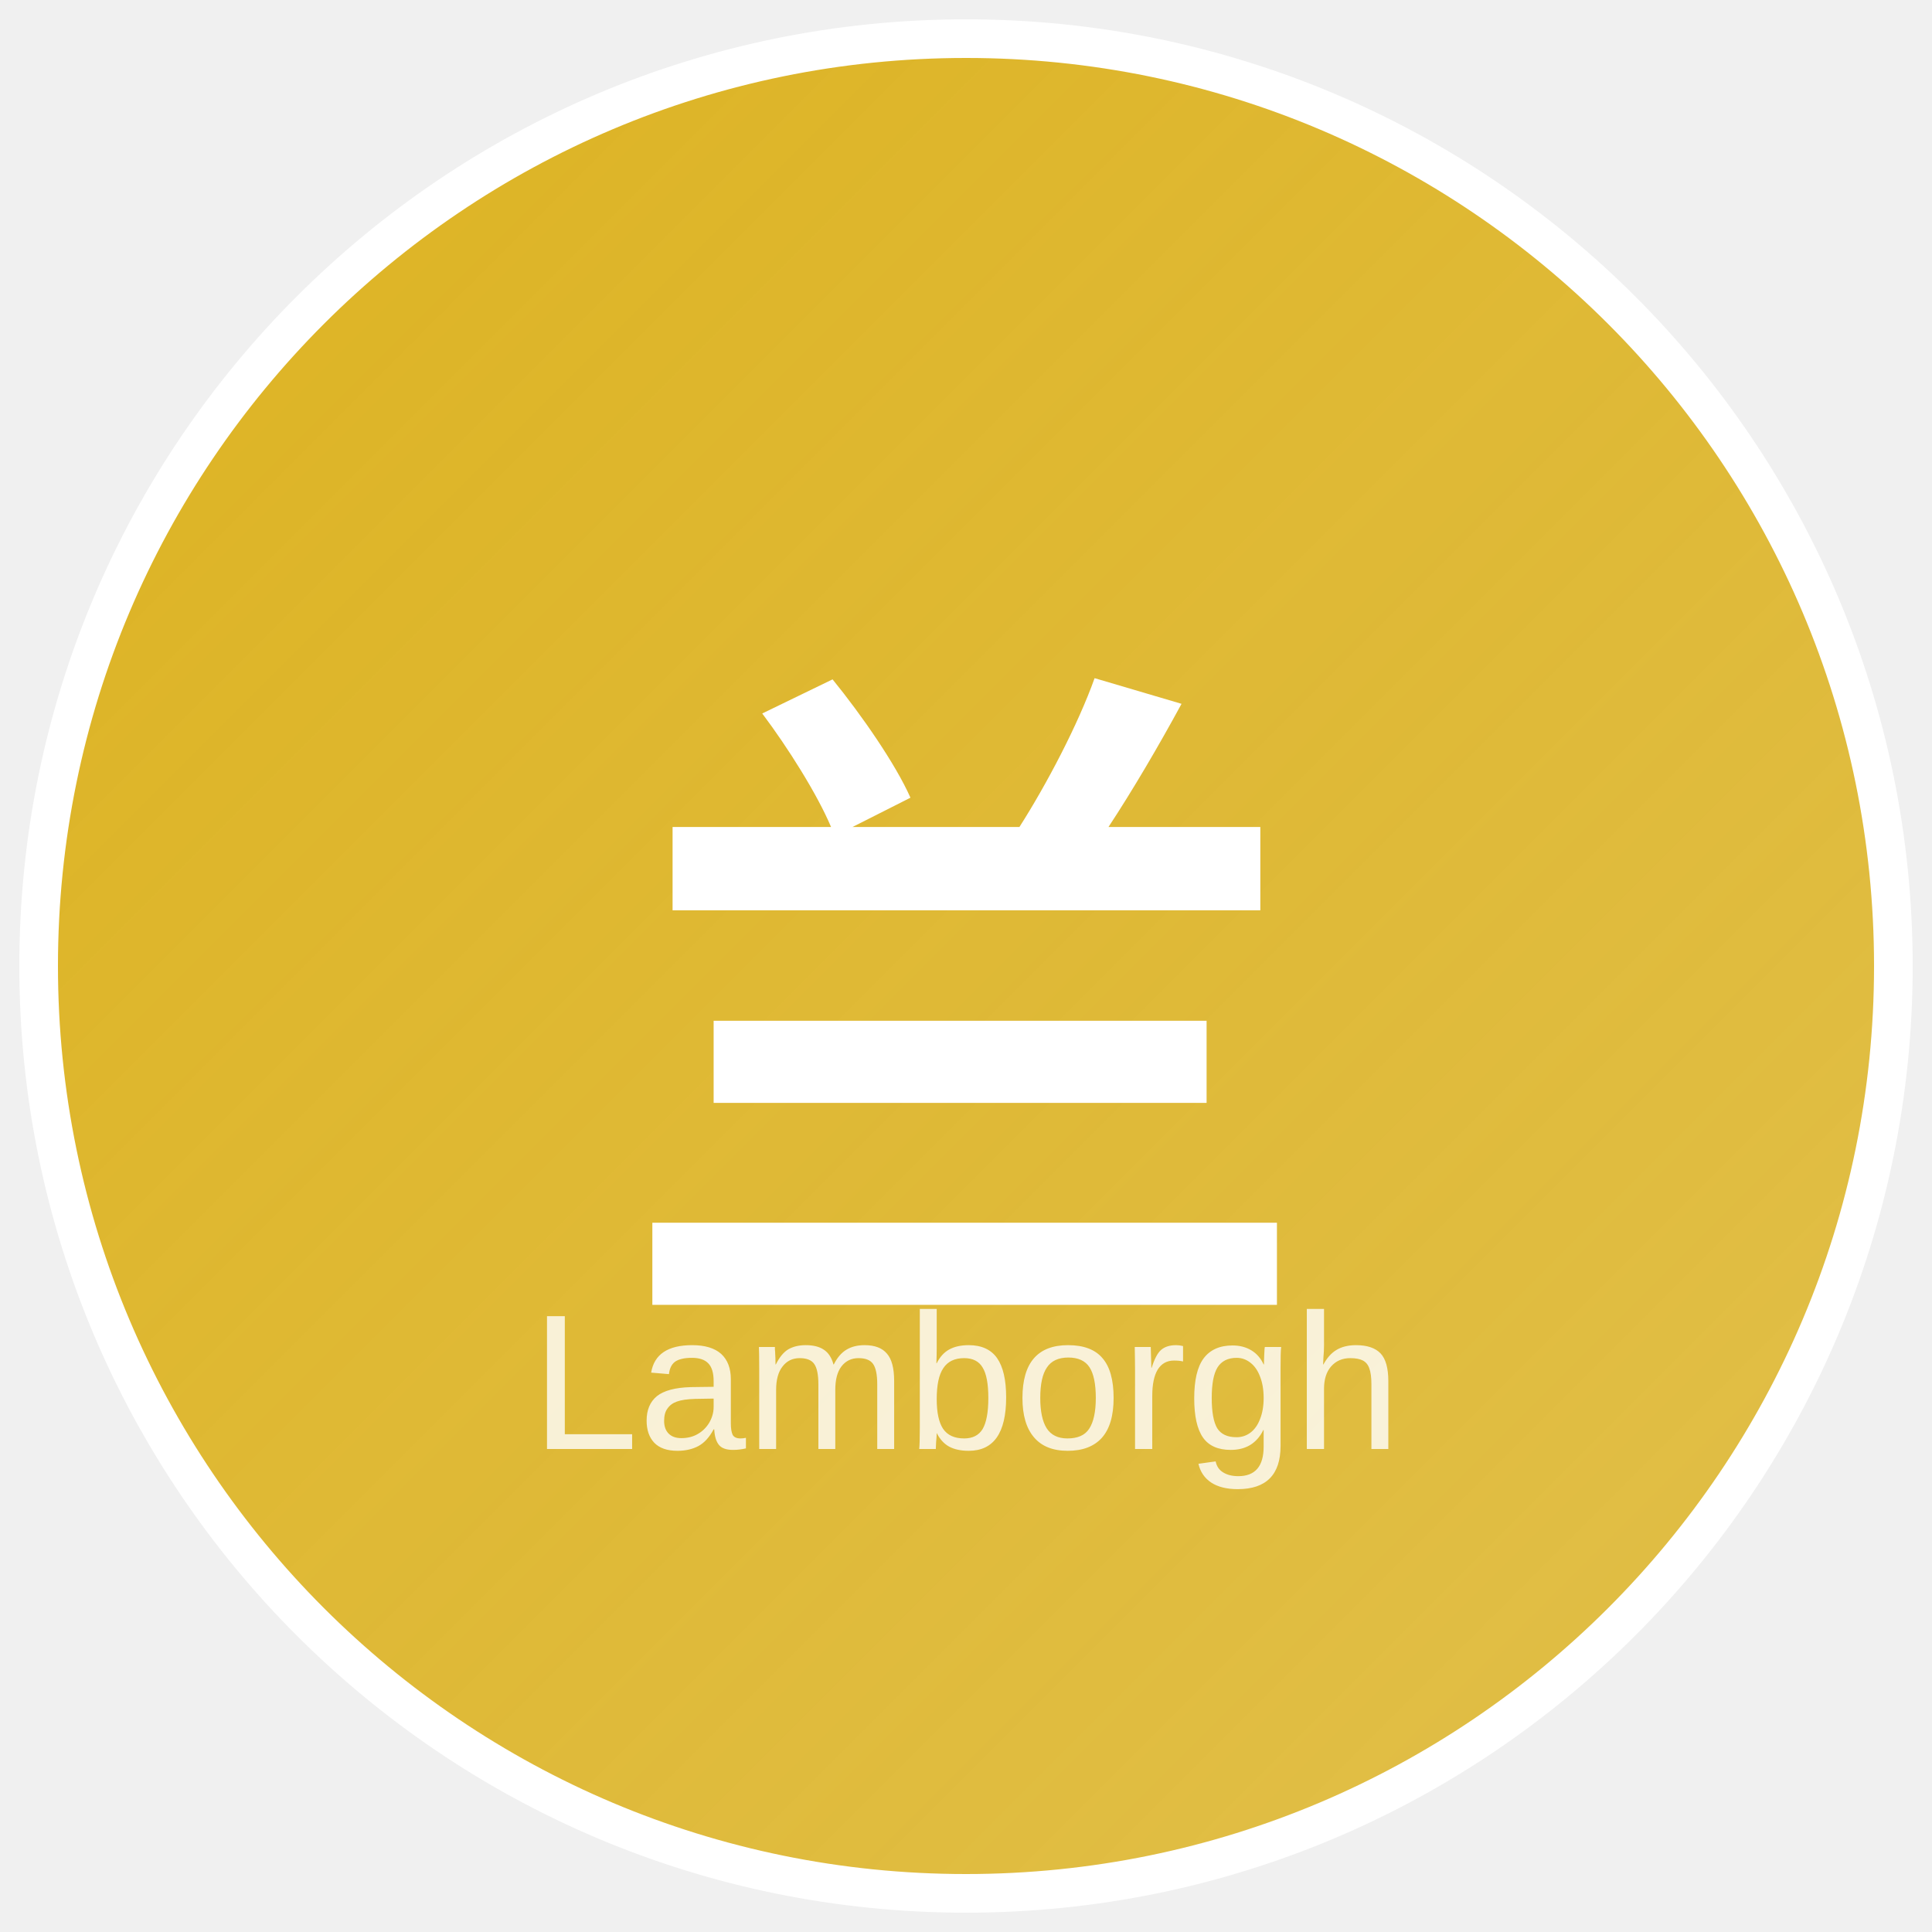
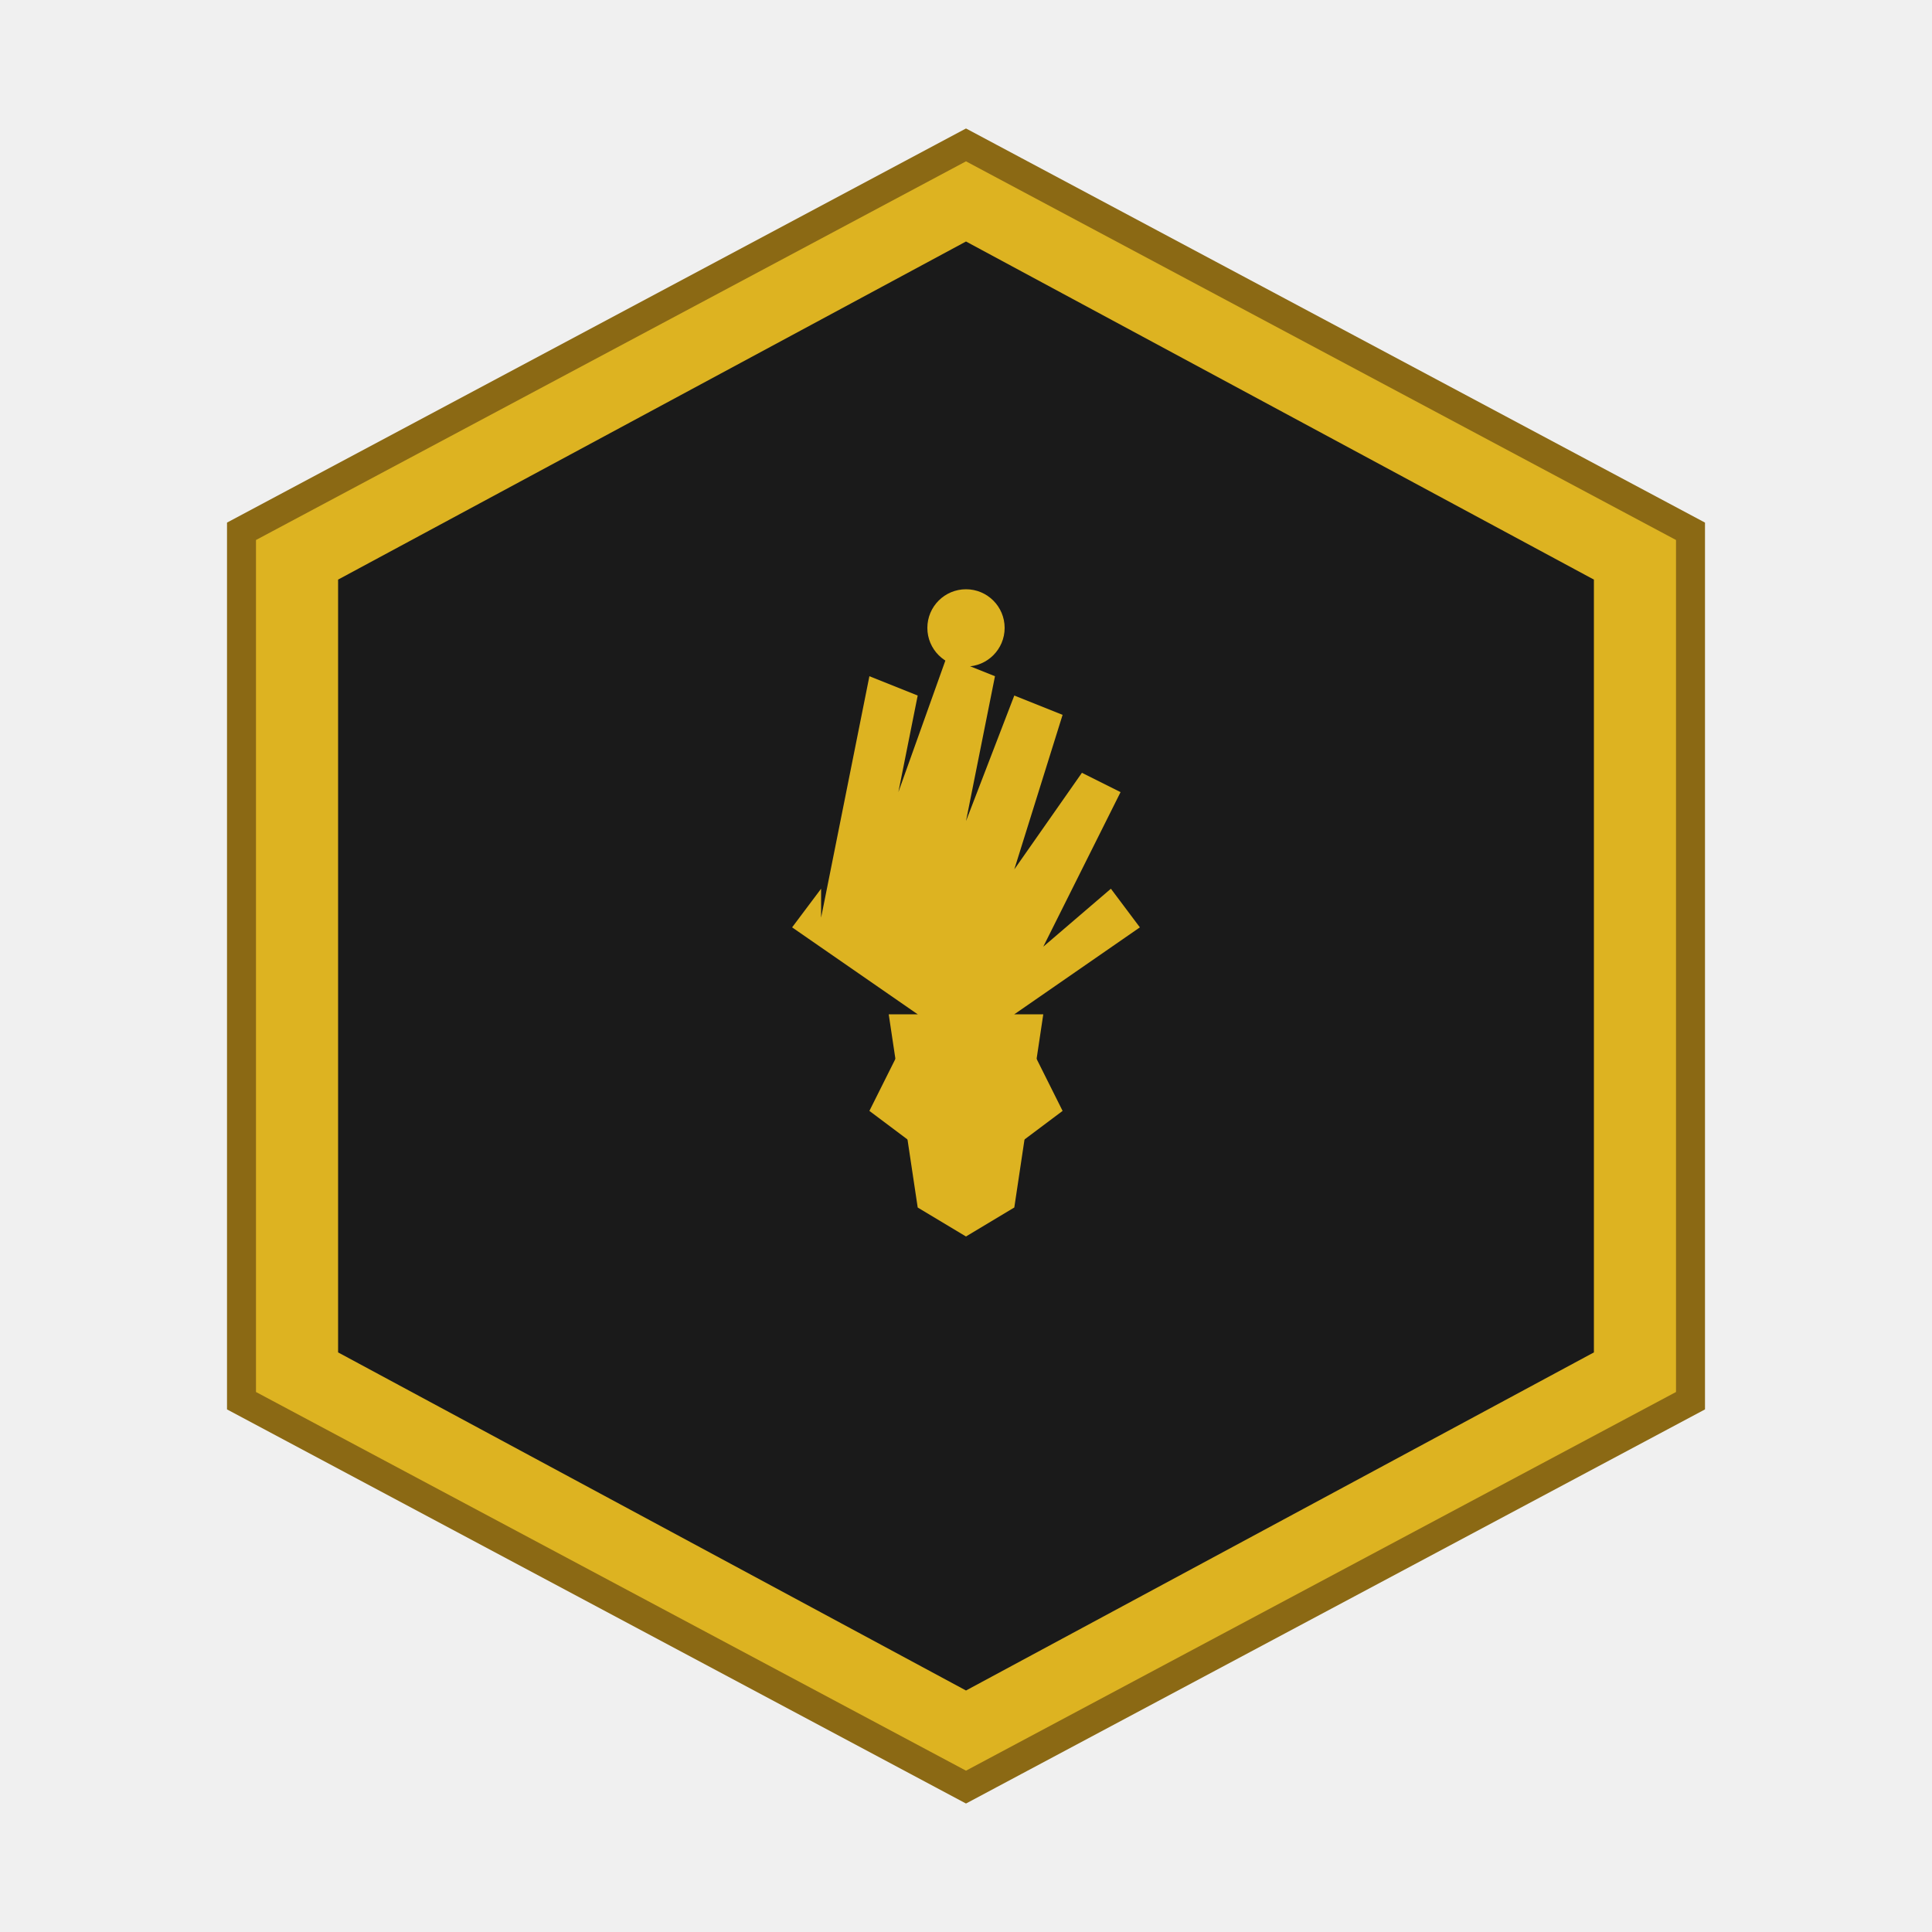
- <svg xmlns="http://www.w3.org/2000/svg" viewBox="0 0 100 100" width="100" height="100">
-   <defs>
-     <linearGradient id="bg" x1="0%" y1="0%" x2="100%" y2="100%">
-       <stop offset="0%" style="stop-color:#DDB321;stop-opacity:1" />
-       <stop offset="100%" style="stop-color:#DDB321;stop-opacity:0.8" />
-     </linearGradient>
-   </defs>
-   <circle cx="50" cy="50" r="48" fill="url(#bg)" stroke="white" stroke-width="2" />
-   <text x="50" y="50" text-anchor="middle" dominant-baseline="central" font-family="Arial, sans-serif" font-weight="bold" font-size="36" fill="white">
-     兰
-   </text>
-   <text x="50" y="75" text-anchor="middle" font-family="Arial, sans-serif" font-size="10" fill="rgba(255,255,255,0.8)">
-     Lamborgh
-   </text>
+ <svg xmlns="http://www.w3.org/2000/svg" viewBox="0 0 200 200">
+   <path d="M100 15 L175 55 L175 145 L100 185 L25 145 L25 55 Z" fill="#DDB321" stroke="#8B6914" stroke-width="3" />
+   <path d="M100 25 L165 60 L165 140 L100 175 L35 140 L35 60 Z" fill="#1A1A1A" />
+   <path d="M85 95 L90 70 L95 72 L93 82 L98 68 L103 70 L100 85 L105 72 L110 74 L105 90 L112 80 L116 82 L108 98 L115 92 L118 96 L105 105 L110 115 L106 118 L100 108 L94 118 L90 115 L95 105 L82 96 L85 92 Z" fill="#DDB321" />
+   <path d="M92 105 L95 125 L100 128 L105 125 L108 105" fill="#DDB321" />
+   <circle cx="100" cy="65" r="4" fill="#DDB321" />
</svg>
